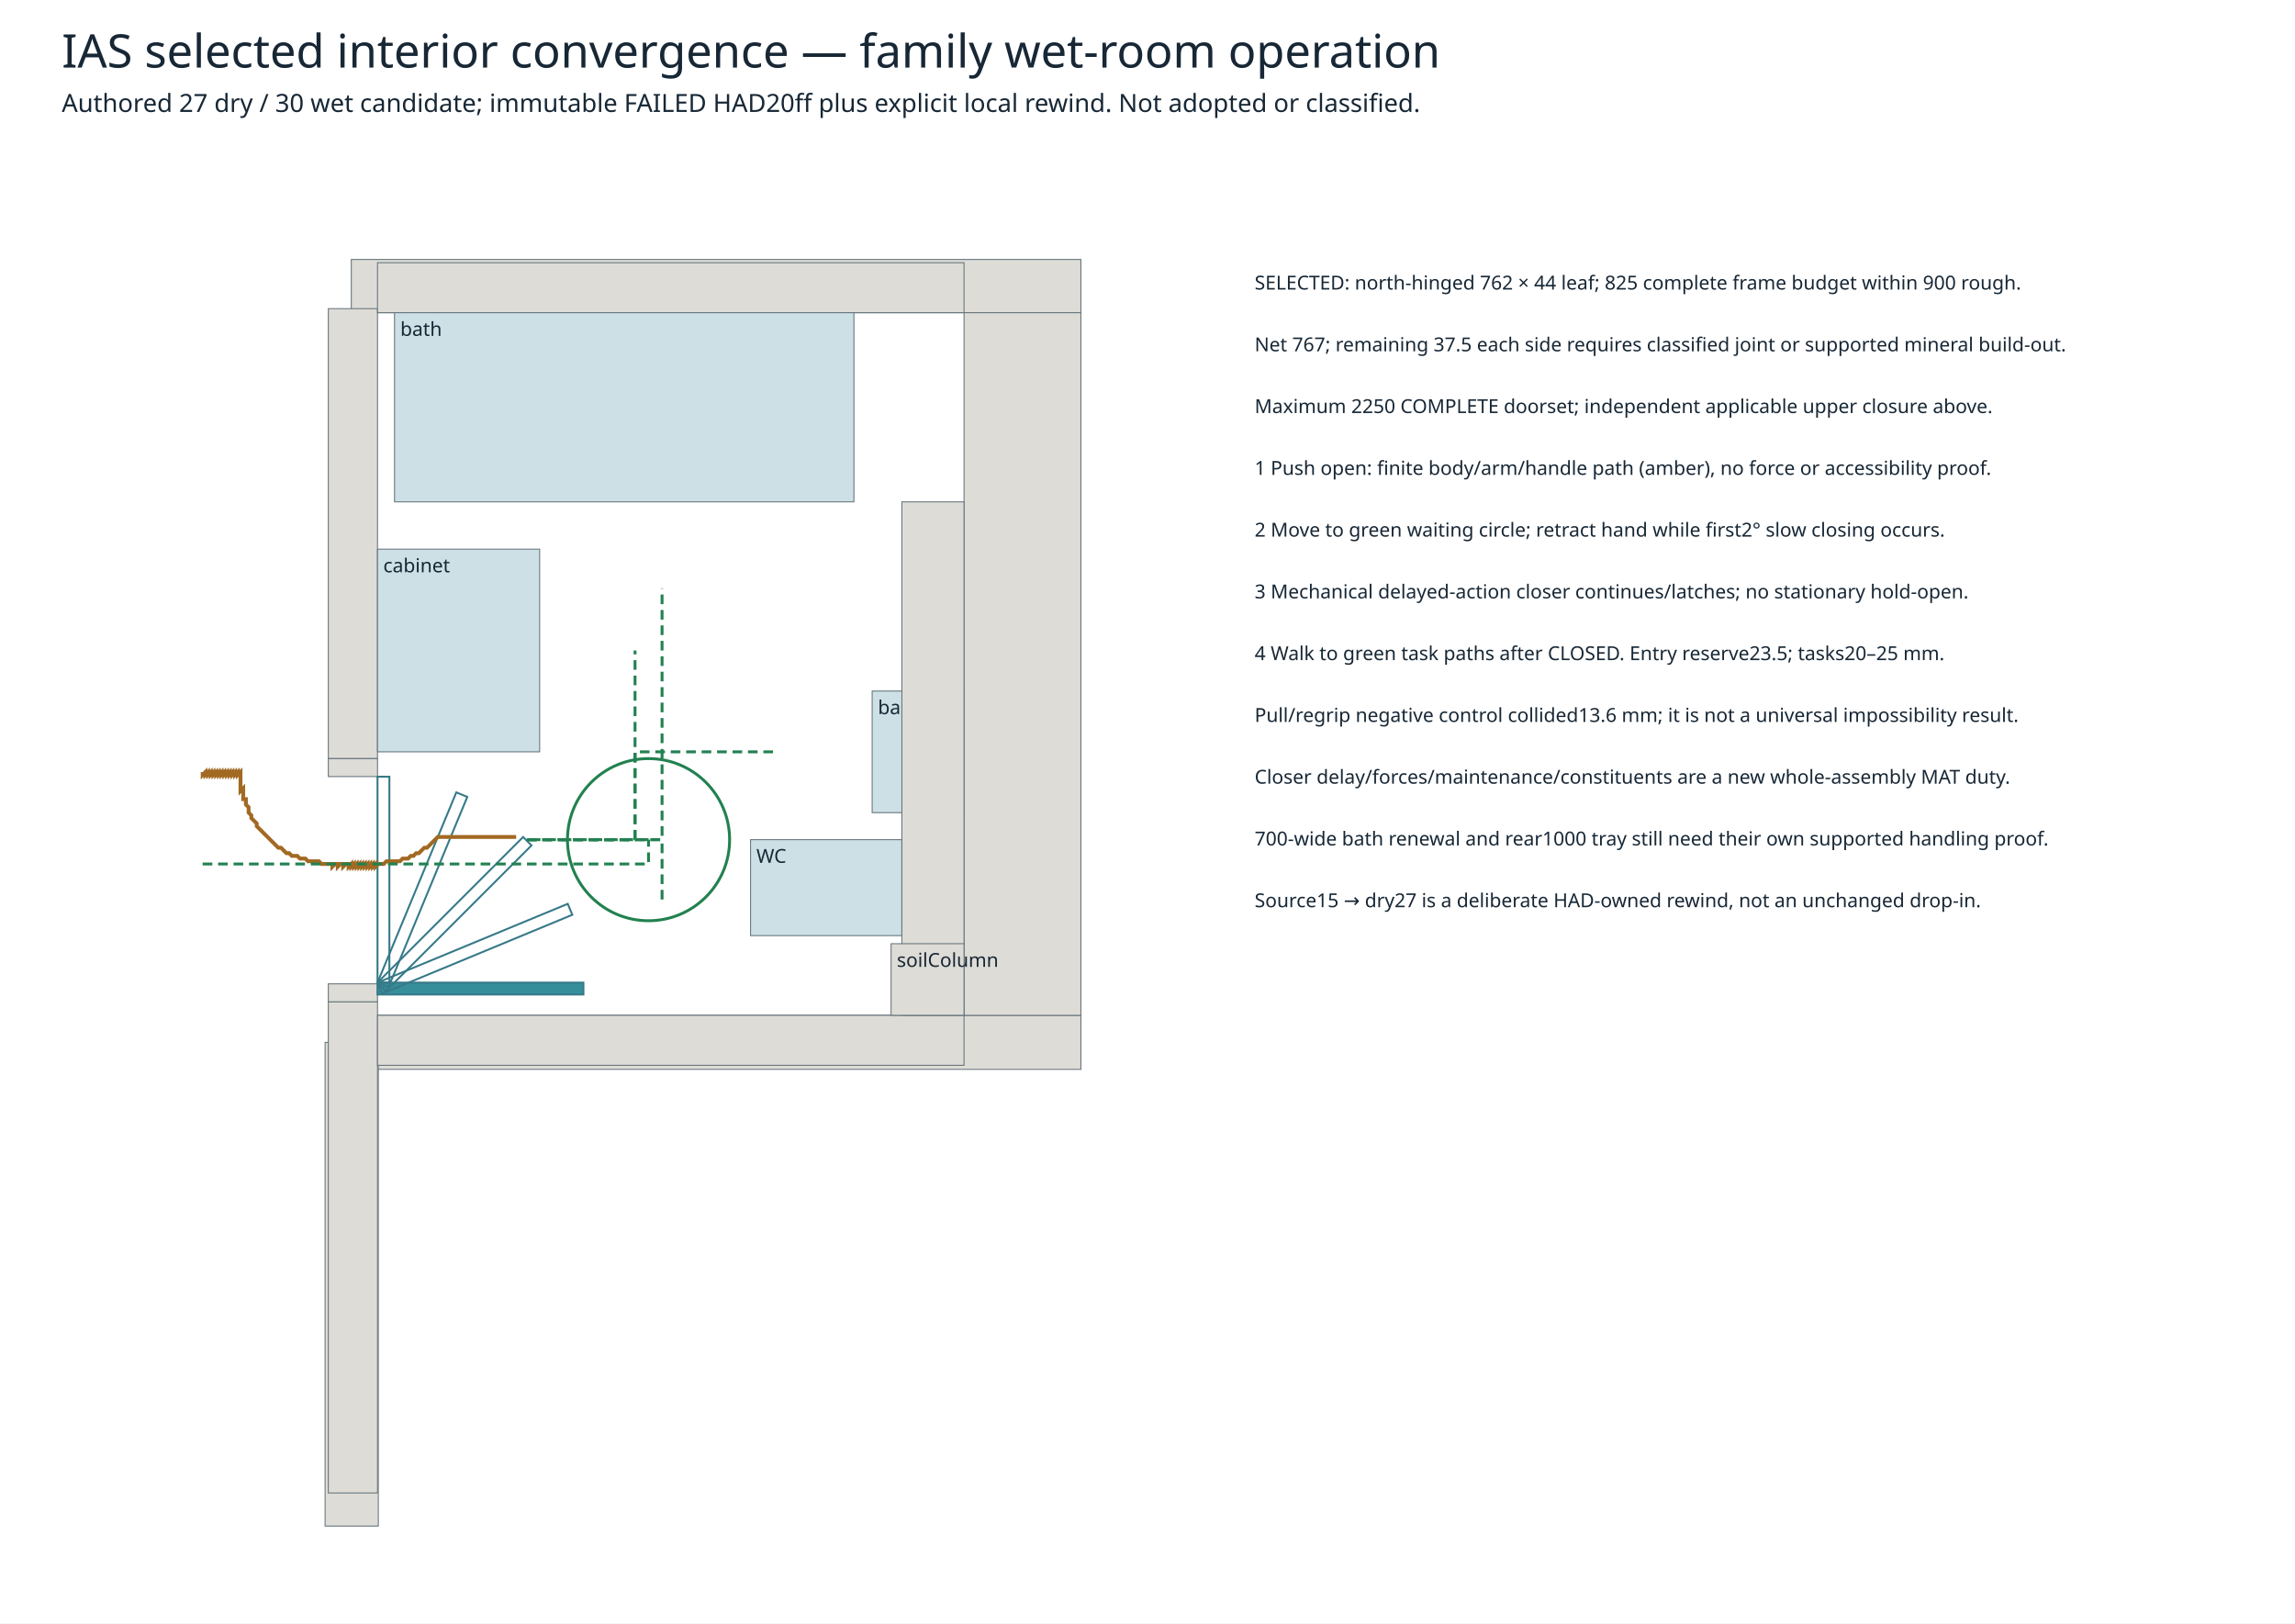
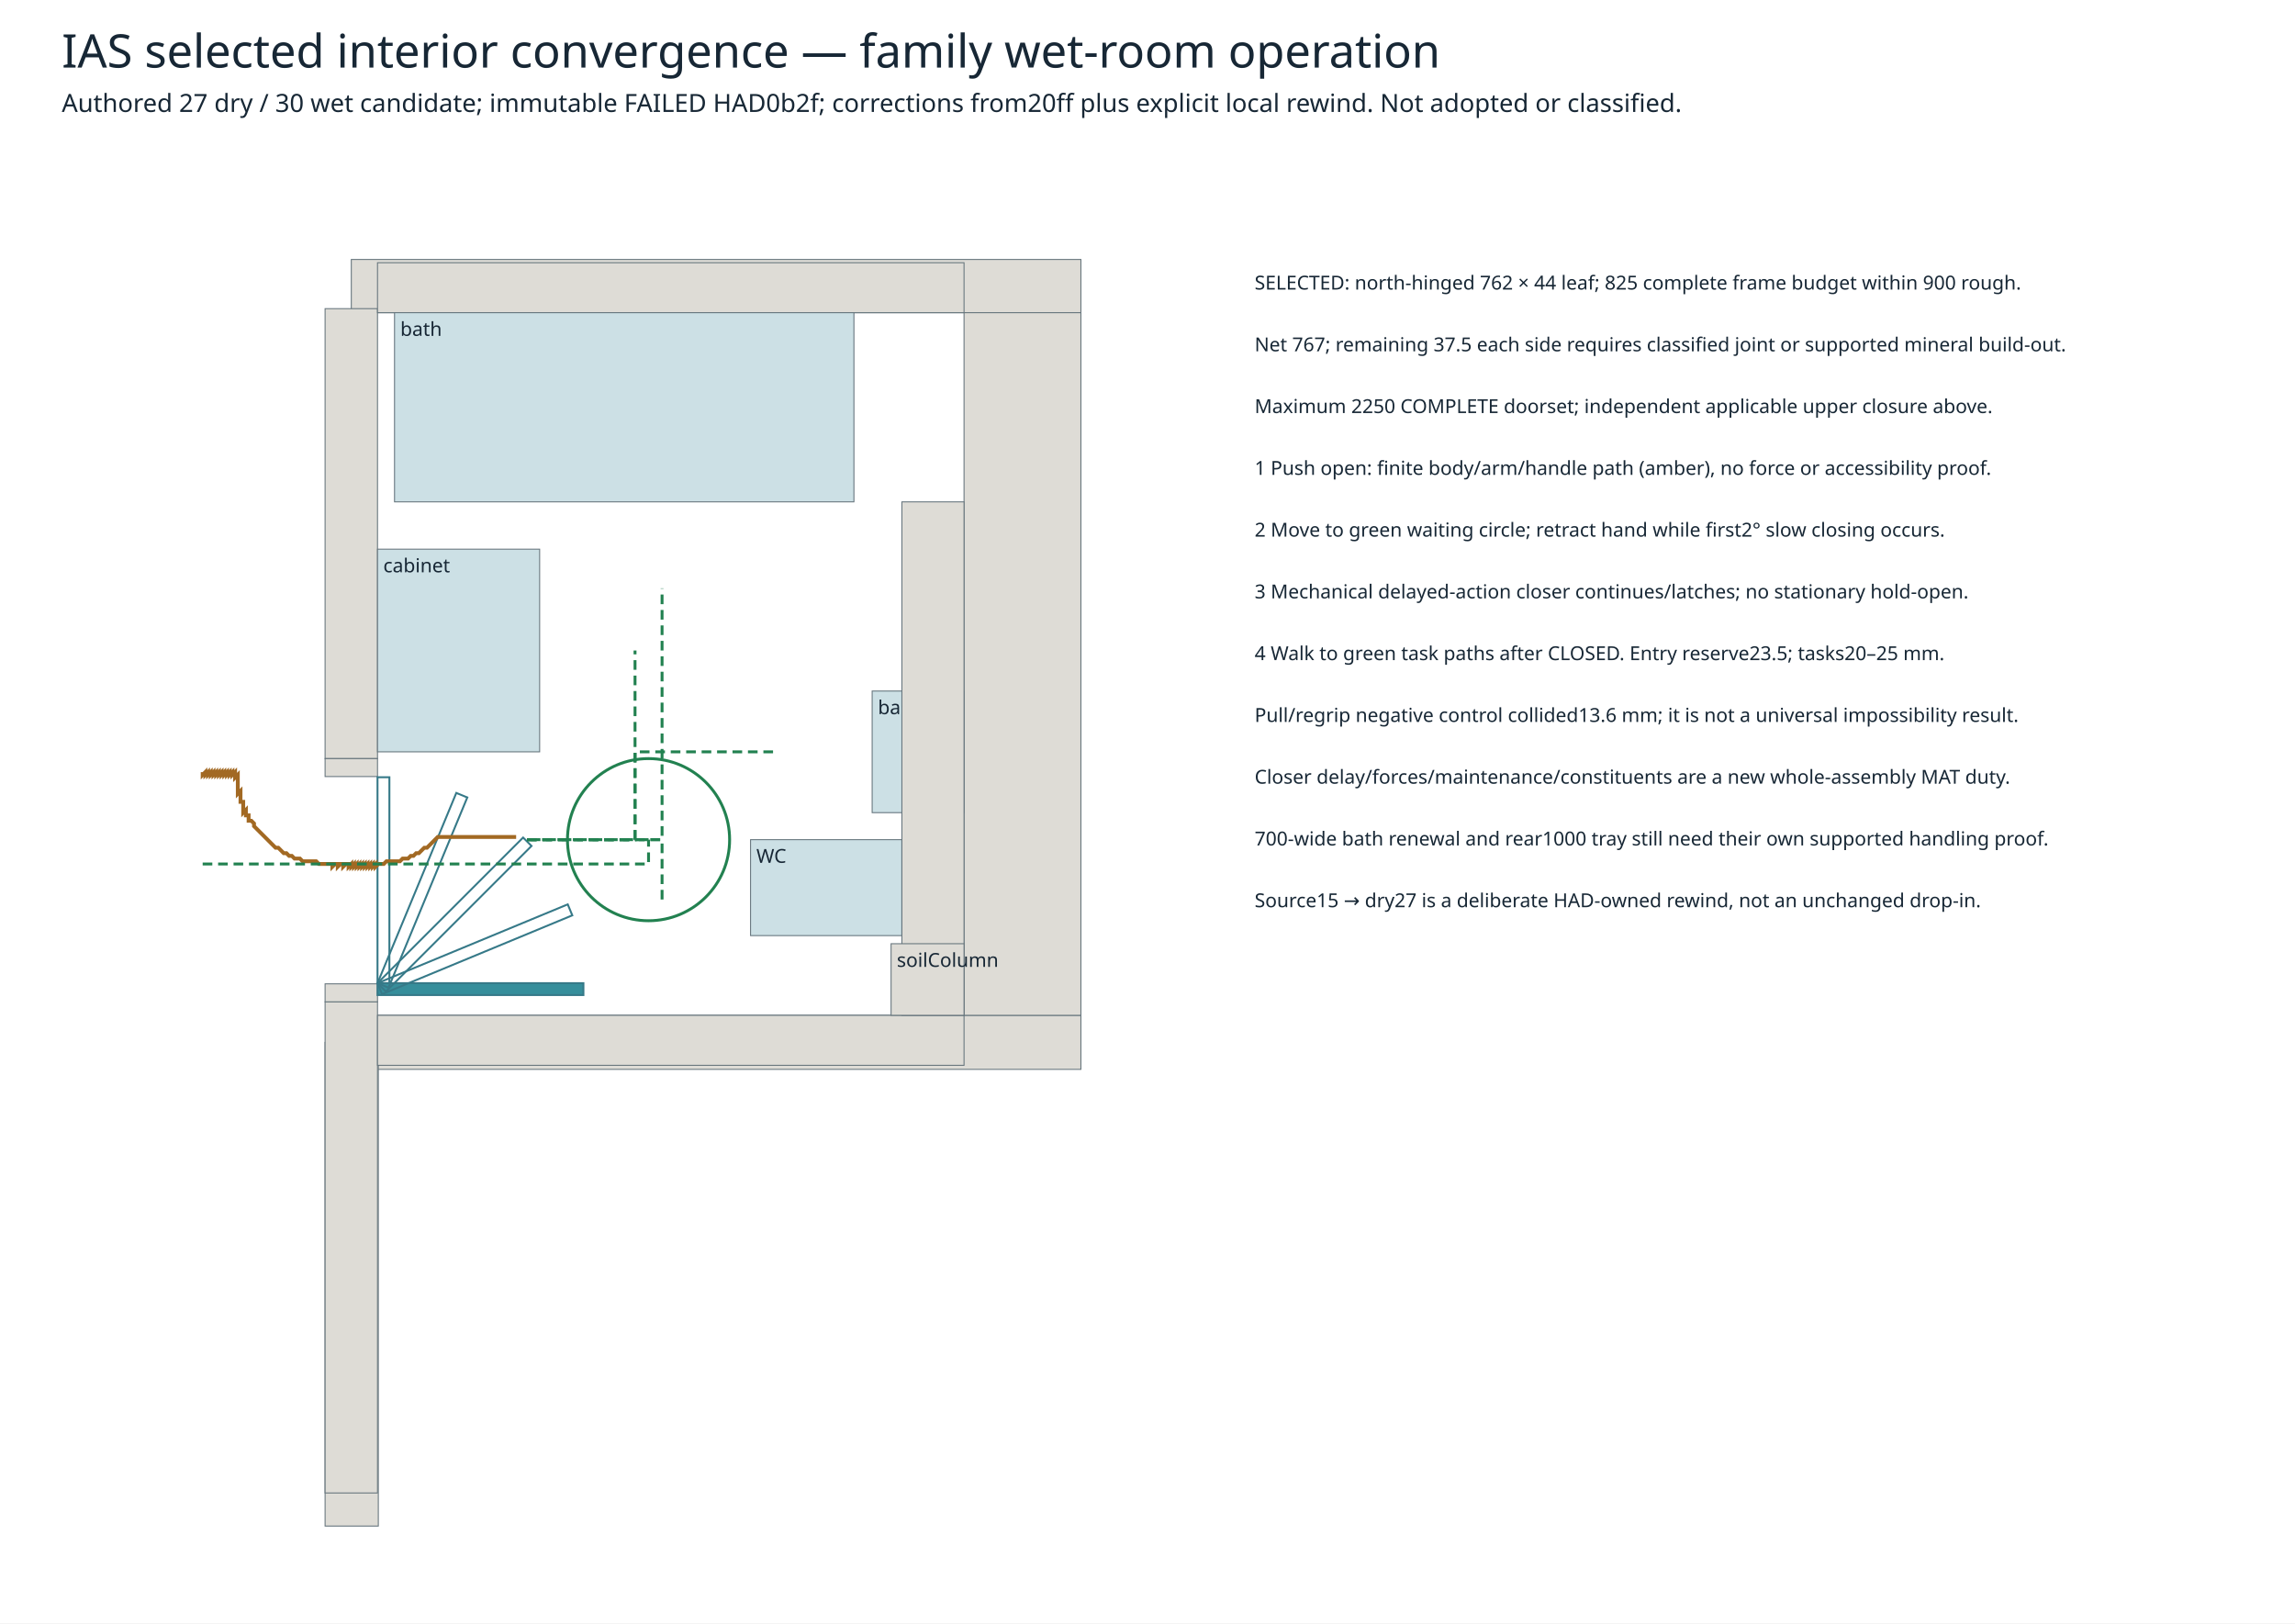
<svg xmlns="http://www.w3.org/2000/svg" width="1189mm" height="841mm" viewBox="0 0 1189 841">
  <rect width="1189" height="841" fill="white" />
  <style>text{font-family:sans-serif;fill:#172735}.small{font-size:10px}.label{font-size:13px}</style>
  <text x="32" y="35" font-size="24">IAS selected interior convergence — family wet-room operation</text>
-   <text x="32" y="58" class="label">Authored 27 dry / 30 wet candidate; immutable FAILED HAD20ff plus explicit local rewind. Not adopted or classified.</text>
+   <text x="32" y="58" class="label">Authored 27 dry / 30 wet candidate; immutable FAILED HAD0b2f; corrections from20ff plus explicit local rewind. Not adopted or classified.</text>
  <rect x="182" y="134.42" width="378" height="27.58" fill="#dedcd6" stroke="#64737b" stroke-width=".5" />
  <rect x="182" y="526" width="378" height="28" fill="#dedcd6" stroke="#64737b" stroke-width=".5" />
  <rect x="168.42" y="540" width="27.58" height="250.6" fill="#dedcd6" stroke="#64737b" stroke-width=".5" />
-   <rect x="170.1" y="159.9" width="25.48" height="233.1" fill="#dedcd6" stroke="#64737b" stroke-width=".5" />
-   <rect x="170.1" y="519" width="25.48" height="254.45" fill="#dedcd6" stroke="#64737b" stroke-width=".5" />
-   <rect x="170.1" y="393" width="25.48" height="9.31" fill="#dedcd6" stroke="#64737b" stroke-width=".5" />
-   <rect x="170.1" y="509.69" width="25.48" height="9.31" fill="#dedcd6" stroke="#64737b" stroke-width=".5" />
+   <rect x="168.42" y="159.9" width="27.16" height="233.1" fill="#dedcd6" stroke="#64737b" stroke-width=".5" />
+   <rect x="168.42" y="519" width="27.16" height="254.45" fill="#dedcd6" stroke="#64737b" stroke-width=".5" />
+   <rect x="168.42" y="393" width="27.16" height="9.31" fill="#dedcd6" stroke="#64737b" stroke-width=".5" />
+   <rect x="168.42" y="509.69" width="27.16" height="9.31" fill="#dedcd6" stroke="#64737b" stroke-width=".5" />
  <rect x="195.58" y="526" width="303.87" height="25.9" fill="#dedcd6" stroke="#64737b" stroke-width=".5" />
  <rect x="195.58" y="136.1" width="303.87" height="25.9" fill="#dedcd6" stroke="#64737b" stroke-width=".5" />
  <rect x="499.45" y="162" width="60.55" height="364" fill="#dedcd6" stroke="#64737b" stroke-width=".5" />
  <rect x="195.58" y="284.5" width="84" height="105" fill="#cce0e5" stroke="#64737b" stroke-width=".5" />
  <text x="198.58" y="296.5" class="small">cabinet</text>
  <rect x="204.4" y="162" width="238" height="98" fill="#cce0e5" stroke="#64737b" stroke-width=".5" />
  <text x="207.4" y="174" class="small">bath</text>
  <rect x="451.85" y="358" width="47.6" height="63" fill="#cce0e5" stroke="#64737b" stroke-width=".5" />
  <text x="454.85" y="370" class="small">basin</text>
  <rect x="388.85" y="435" width="78.4" height="49.7" fill="#cce0e5" stroke="#64737b" stroke-width=".5" />
  <text x="391.85" y="447" class="small">WC</text>
  <rect x="467.25" y="260" width="32.2" height="266" fill="#dedcd6" stroke="#64737b" stroke-width=".5" />
  <rect x="461.65" y="488.9" width="37.8" height="37.1" fill="#dedcd6" stroke="#64737b" stroke-width=".5" />
  <text x="464.65" y="500.9" class="small">soilColumn</text>
-   <polygon points="195.58,509.06 302.26,509.06 302.26,515.22 195.58,515.22" fill="#368e9b" stroke="#367988" stroke-width="1" />
-   <polygon points="195.58,509.06 294.139,468.235 296.497,473.926 197.937,514.751" fill="none" stroke="#367988" stroke-width="1" />
-   <polygon points="195.58,509.06 271.014,433.626 275.37,437.982 199.936,513.416" fill="none" stroke="#367988" stroke-width="1" />
-   <polygon points="195.58,509.06 236.405,410.501 242.096,412.858 201.271,511.417" fill="none" stroke="#367988" stroke-width="1" />
-   <polygon points="195.58,509.06 195.58,402.38 201.74,402.38 201.74,509.06" fill="none" stroke="#367988" stroke-width="1" />
-   <polyline points="105,400 105,400 105,400 105,400 105,400 105,400 105,400 105,400 105,400 105,400 105,401.4 106.4,400 106.4,400 106.4,400 106.4,401.4 107.8,400 107.8,400 107.8,400 107.8,401.4 109.2,400 109.2,400 109.2,400 109.2,401.4 110.6,400 110.6,400 110.6,401.4 112,400 112,400 112,400 112,401.4 113.4,400 113.4,400 113.4,400 113.4,401.4 114.8,400 114.8,400 114.8,401.4 116.2,400 116.2,400 116.2,400 116.2,401.4 117.6,400 117.6,400 117.6,400 117.6,401.4 119,400 119,400 119,401.4 120.4,400 120.4,400 120.4,400 120.4,401.4 121.8,400 121.8,400 121.8,400 121.8,401.4 123.2,400 123.2,400 123.2,401.4 124.6,400 124.6,400 124.6,401.4 124.6,402.8 124.6,404.2 124.6,405.6 124.6,407 124.6,408.4 124.6,409.8 126,408.4 126,409.8 126,411.2 126,412.6 126,414 127.4,414 127.4,414 127.4,414 127.4,415.4 127.4,416.8 128.8,418.2 128.8,418.2 128.8,419.6 128.8,421 130.2,422.4 130.2,422.4 130.2,422.4 130.2,423.8 131.6,425.2 131.6,425.2 131.6,425.2 131.6,425.2 133,426.6 133,426.6 133,426.6 133,428 134.4,429.4 134.4,429.4 134.4,429.4 134.4,429.4 135.8,430.8 135.8,430.8 135.8,430.8 135.8,430.8 137.2,432.2 137.2,432.2 137.2,432.2 137.2,432.2 138.6,433.6 138.6,433.6 138.6,433.6 138.6,433.6 140,435 140,435 140,435 140,435 141.4,436.4 141.4,436.4 141.4,436.4 141.4,436.4 142.8,437.8 142.8,437.8 142.8,437.8 142.8,437.8 144.2,439.2 144.2,439.2 144.2,439.2 144.2,439.2 145.6,439.2 145.6,439.2 145.6,439.2 145.6,439.2 147,440.6 147,440.6 147,440.6 147,440.6 148.4,442 148.4,442 148.4,442 148.4,442 149.8,442 149.8,442 149.8,442 149.8,442 149.8,442 151.2,443.4 151.2,443.4 151.2,443.4 151.2,443.4 152.6,443.4 152.6,443.4 152.6,443.4 152.6,443.4 154,443.4 154,443.4 154,443.4 154,443.4 154,443.4 155.4,444.8 155.4,444.8 155.4,444.8 155.4,444.8 155.4,444.8 156.8,444.8 156.8,444.8 156.8,444.8 156.8,444.8 158.2,444.8 158.2,444.8 158.2,444.8 158.2,444.8 158.2,444.8 159.6,446.2 159.6,446.2 159.6,446.2 159.6,446.2 159.6,446.2 161,446.2 161,446.2 161,446.2 161,446.2 161,446.2 162.4,446.2 162.4,446.2 162.4,446.2 162.4,446.2 162.4,446.2 163.8,446.2 163.8,446.2 163.8,446.2 163.8,446.2 163.8,446.2 165.2,446.2 165.2,446.2 165.2,446.2 165.2,446.2 165.2,446.2 166.6,447.6 166.6,447.6 166.6,447.6 166.6,447.6 166.6,447.6 168,447.6 168,447.6 168,447.6 168,447.6 168,447.6 168,447.6 169.4,447.6 169.4,447.6 169.4,447.6 169.4,447.6 169.4,447.6 170.8,447.6 170.8,447.6 170.8,447.6 170.8,447.6 170.8,447.6 172.2,447.6 172.2,447.6 172.2,447.6 172.2,447.6 172.2,447.6 172.2,449 173.6,447.6 173.6,447.6 173.6,447.6 173.6,447.6 173.6,447.6 175,447.6 175,447.6 175,447.6 175,447.6 175,447.6 175,449 176.4,447.6 176.4,447.6 176.4,447.6 176.4,447.6 176.4,447.6 177.8,447.6 177.8,447.6 177.8,447.6 177.8,447.6 177.8,447.6 177.8,449 179.2,447.6 179.2,447.6 179.2,447.6 179.2,447.6 179.2,447.6 180.6,447.6 180.6,447.6 180.6,447.6 180.6,447.6 180.6,447.6 180.6,449 182,447.6 182,447.6 182,447.6 182,447.6 182,449 182,449 183.4,447.6 183.4,447.6 183.4,447.6 183.4,447.6 183.4,449 184.8,447.6 184.8,447.6 184.8,447.6 184.8,447.6 184.8,449 184.8,449 186.2,447.6 186.2,447.6 186.2,447.6 186.2,447.6 186.2,449 187.6,447.6 187.6,447.6 187.6,447.6 187.6,447.6 187.6,449 187.6,449 189,447.6 189,447.6 189,447.6 189,447.6 189,449 190.4,447.6 190.4,447.6 190.4,447.6 190.4,447.6 190.4,449 190.4,449 191.8,447.6 191.8,447.6 191.8,447.6 191.8,449 191.8,449 193.2,447.6 193.2,447.6 193.2,447.6 193.2,447.6 193.2,449 193.2,449 194.6,447.6 194.6,447.6 194.6,447.6 194.6,449 196,447.6 197.4,447.6 198.8,447.6 200.2,446.2 201.6,446.2 203,446.2 204.4,446.2 205.8,446.2 207.2,446.2 208.6,444.8 210,444.8 211.4,444.8 212.8,443.4 214.2,443.4 215.6,442 217,442 218.4,440.6 219.8,439.2 221.2,439.2 222.6,437.8 224,436.4 225.4,435 226.8,433.6 228.2,433.6 229.6,433.6 231,433.6 232.4,433.6 233.8,433.6 235.2,433.6 236.6,433.6 238,433.6 239.4,433.6 240.8,433.6 242.2,433.6 243.6,433.6 245,433.6 246.4,433.6 247.8,433.6 249.2,433.6 250.6,433.6 252,433.6 253.4,433.6 254.8,433.6 256.2,433.6 257.6,433.6 259,433.6 260.4,433.6 261.8,433.6 263.2,433.6 264.6,433.6 266,433.6 267.4,433.6" fill="none" stroke="#a26923" stroke-width="2" />
+   <polygon points="195.58,509.34 302.26,509.34 302.26,515.5 195.58,515.5" fill="#368e9b" stroke="#367988" stroke-width="1" />
+   <polygon points="195.58,509.34 294.139,468.515 296.497,474.206 197.937,515.031" fill="none" stroke="#367988" stroke-width="1" />
+   <polygon points="195.58,509.34 271.014,433.906 275.37,438.262 199.936,513.696" fill="none" stroke="#367988" stroke-width="1" />
+   <polygon points="195.58,509.34 236.405,410.781 242.096,413.138 201.271,511.697" fill="none" stroke="#367988" stroke-width="1" />
+   <polygon points="195.58,509.34 195.58,402.66 201.74,402.66 201.74,509.34" fill="none" stroke="#367988" stroke-width="1" />
+   <polyline points="105,400 105,400 105,400 105,400 105,400 105,400 105,400 105,400 105,400 105,400 105,401.4 106.4,400 106.4,400 106.4,400 106.4,401.4 107.8,400 107.8,400 107.8,400 107.8,401.4 109.2,400 109.2,400 109.2,400 109.2,401.4 110.6,400 110.6,400 110.6,401.4 112,400 112,400 112,400 112,401.4 113.4,400 113.4,400 113.4,400 113.4,401.4 114.8,400 114.8,400 114.8,401.4 116.2,400 116.2,400 116.2,400 116.2,401.4 117.6,400 117.6,400 117.6,400 117.6,401.4 119,400 119,400 119,401.4 120.4,400 120.4,400 120.4,400 120.4,401.4 121.8,400 121.8,400 121.8,400 121.8,401.4 121.8,402.8 123.2,401.4 123.2,402.8 123.2,404.2 123.2,405.6 123.2,407 123.2,408.4 123.2,409.8 123.2,411.2 124.6,409.8 124.6,411.2 124.6,412.6 124.6,414 124.6,415.4 126,415.4 126,416.8 126,418.2 126,419.6 126,421 127.4,419.6 127.4,419.6 127.4,421 127.4,422.4 128.8,422.4 128.8,422.4 128.8,423.8 128.8,425.2 130.2,425.2 130.2,425.2 130.2,425.2 131.6,426.6 131.6,426.6 131.6,426.6 131.6,428 133,429.4 133,429.4 133,429.4 133,429.4 134.4,430.8 134.4,430.8 134.4,430.8 134.4,430.8 135.8,432.2 135.8,432.2 135.8,432.2 135.8,432.2 137.2,433.6 137.2,433.6 137.2,433.6 137.2,433.6 138.6,435 138.6,435 138.6,435 138.6,435 140,436.4 140,436.4 140,436.4 140,436.4 141.4,437.8 141.4,437.8 141.4,437.8 142.8,439.2 142.8,439.2 142.8,439.2 142.8,439.2 144.2,439.2 144.2,439.2 144.2,439.2 144.2,439.2 144.2,439.2 145.6,440.6 145.6,440.6 145.6,440.6 145.6,440.6 147,442 147,442 147,442 147,442 148.4,442 148.4,442 148.4,442 148.4,442 149.8,443.4 149.8,443.4 149.8,443.4 149.8,443.4 151.2,443.4 151.2,443.4 151.2,443.4 151.2,443.4 151.2,443.4 152.6,444.8 152.6,444.8 152.6,444.8 152.6,444.8 154,444.8 154,444.8 154,444.8 154,444.8 154,444.8 155.4,444.8 155.4,444.8 155.4,444.8 155.4,444.8 155.4,444.8 156.8,446.2 156.8,446.2 156.8,446.2 156.8,446.2 158.2,446.2 158.2,446.2 158.2,446.2 158.2,446.2 158.2,446.2 159.6,446.2 159.6,446.2 159.6,446.2 159.6,446.2 159.6,446.2 161,446.2 161,446.2 161,446.2 161,446.2 161,446.2 162.4,446.2 162.4,446.2 162.4,446.2 162.4,446.2 162.4,446.2 163.8,446.2 163.8,446.2 163.8,446.2 163.8,446.2 163.8,446.2 165.2,447.6 165.2,447.6 165.2,447.6 165.2,447.6 165.2,447.6 166.6,447.6 166.6,447.6 166.6,447.6 166.6,447.6 166.6,447.6 168,447.6 168,447.6 168,447.6 168,447.6 168,447.6 168,447.6 169.4,447.6 169.4,447.6 169.4,447.6 169.4,447.6 169.4,447.6 170.8,447.6 170.8,447.6 170.8,447.6 170.8,447.6 170.8,447.6 172.2,447.6 172.2,447.6 172.2,447.6 172.2,447.6 172.2,447.6 172.2,449 173.6,447.6 173.6,447.6 173.6,447.6 173.6,447.6 173.6,447.6 175,447.6 175,447.6 175,447.6 175,447.6 175,447.6 175,449 176.4,447.6 176.4,447.6 176.4,447.6 176.4,447.6 176.4,447.6 177.8,447.6 177.8,447.6 177.8,447.6 177.8,447.6 177.8,447.6 177.8,449 179.2,447.6 179.2,447.6 179.2,447.6 179.2,447.6 179.2,447.6 180.6,447.6 180.6,447.6 180.6,447.6 180.6,447.6 180.6,447.6 180.6,449 182,447.6 182,447.6 182,447.6 182,447.6 182,449 182,449 183.4,447.6 183.4,447.6 183.4,447.6 183.4,447.6 183.4,449 184.8,447.6 184.8,447.6 184.8,447.6 184.8,447.6 184.8,449 184.8,449 186.2,447.6 186.2,447.6 186.2,447.6 186.2,447.6 186.2,449 187.6,447.6 187.6,447.6 187.6,447.6 187.6,447.6 187.6,449 187.6,449 189,447.6 189,447.6 189,447.6 189,447.6 189,449 190.4,447.6 190.4,447.6 190.4,447.6 190.4,447.6 190.4,449 190.4,449 191.8,447.6 191.8,447.6 191.8,447.6 191.8,449 191.8,449 193.2,447.6 193.2,447.6 193.2,447.6 193.2,447.6 193.2,449 193.2,449 194.6,447.6 194.6,447.6 194.6,447.6 194.6,449 196,447.6 197.4,447.6 198.8,447.6 200.2,446.2 201.6,446.2 203,446.2 204.4,446.2 205.8,446.2 207.2,446.2 208.6,444.8 210,444.8 211.4,444.8 212.8,443.4 214.2,443.4 215.6,442 217,442 218.4,440.6 219.8,439.2 221.2,439.2 222.6,437.8 224,436.4 225.4,435 226.8,433.6 228.2,433.6 229.6,433.6 231,433.6 232.4,433.6 233.8,433.6 235.2,433.6 236.6,433.6 238,433.6 239.4,433.6 240.8,433.6 242.2,433.6 243.6,433.6 245,433.6 246.4,433.6 247.8,433.6 249.2,433.6 250.6,433.6 252,433.6 253.4,433.6 254.8,433.6 256.2,433.6 257.6,433.6 259,433.6 260.4,433.6 261.8,433.6 263.2,433.6 264.6,433.6 266,433.6 267.4,433.6" fill="none" stroke="#a26923" stroke-width="2" />
  <circle cx="336" cy="435" r="42" fill="none" stroke="#228150" stroke-width="1.5" />
  <polyline points="105,447.6 336,447.6 336,435" fill="none" stroke="#228150" stroke-width="1.5" stroke-dasharray="5 3" />
  <polyline points="336,435 273,435" fill="none" stroke="#228150" stroke-width="1.5" stroke-dasharray="5 3" />
  <polyline points="273,435 343,435 343,466.5" fill="none" stroke="#228150" stroke-width="1.5" stroke-dasharray="5 3" />
  <polyline points="273,435 329,435 329,389.5 403.2,389.5" fill="none" stroke="#228150" stroke-width="1.5" stroke-dasharray="5 3" />
  <polyline points="273,435 343,435 343,304.8" fill="none" stroke="#228150" stroke-width="1.5" stroke-dasharray="5 3" />
  <polyline points="273,435 329,435 329,372 329,337" fill="none" stroke="#228150" stroke-width="1.5" stroke-dasharray="5 3" />
  <text x="650" y="150" class="small">SELECTED: north-hinged 762 × 44 leaf; 825 complete frame budget within 900 rough.</text>
  <text x="650" y="182" class="small">Net 767; remaining 37.5 each side requires classified joint or supported mineral build-out.</text>
  <text x="650" y="214" class="small">Maximum 2250 COMPLETE doorset; independent applicable upper closure above.</text>
  <text x="650" y="246" class="small">1 Push open: finite body/arm/handle path (amber), no force or accessibility proof.</text>
  <text x="650" y="278" class="small">2 Move to green waiting circle; retract hand while first2° slow closing occurs.</text>
  <text x="650" y="310" class="small">3 Mechanical delayed-action closer continues/latches; no stationary hold-open.</text>
  <text x="650" y="342" class="small">4 Walk to green task paths after CLOSED. Entry reserve23.5; tasks20–25 mm.</text>
  <text x="650" y="374" class="small">Pull/regrip negative control collided13.6 mm; it is not a universal impossibility result.</text>
  <text x="650" y="406" class="small">Closer delay/forces/maintenance/constituents are a new whole-assembly MAT duty.</text>
  <text x="650" y="438" class="small">700-wide bath renewal and rear1000 tray still need their own supported handling proof.</text>
  <text x="650" y="470" class="small">Source15 → dry27 is a deliberate HAD-owned rewind, not an unchanged drop-in.</text>
</svg>
